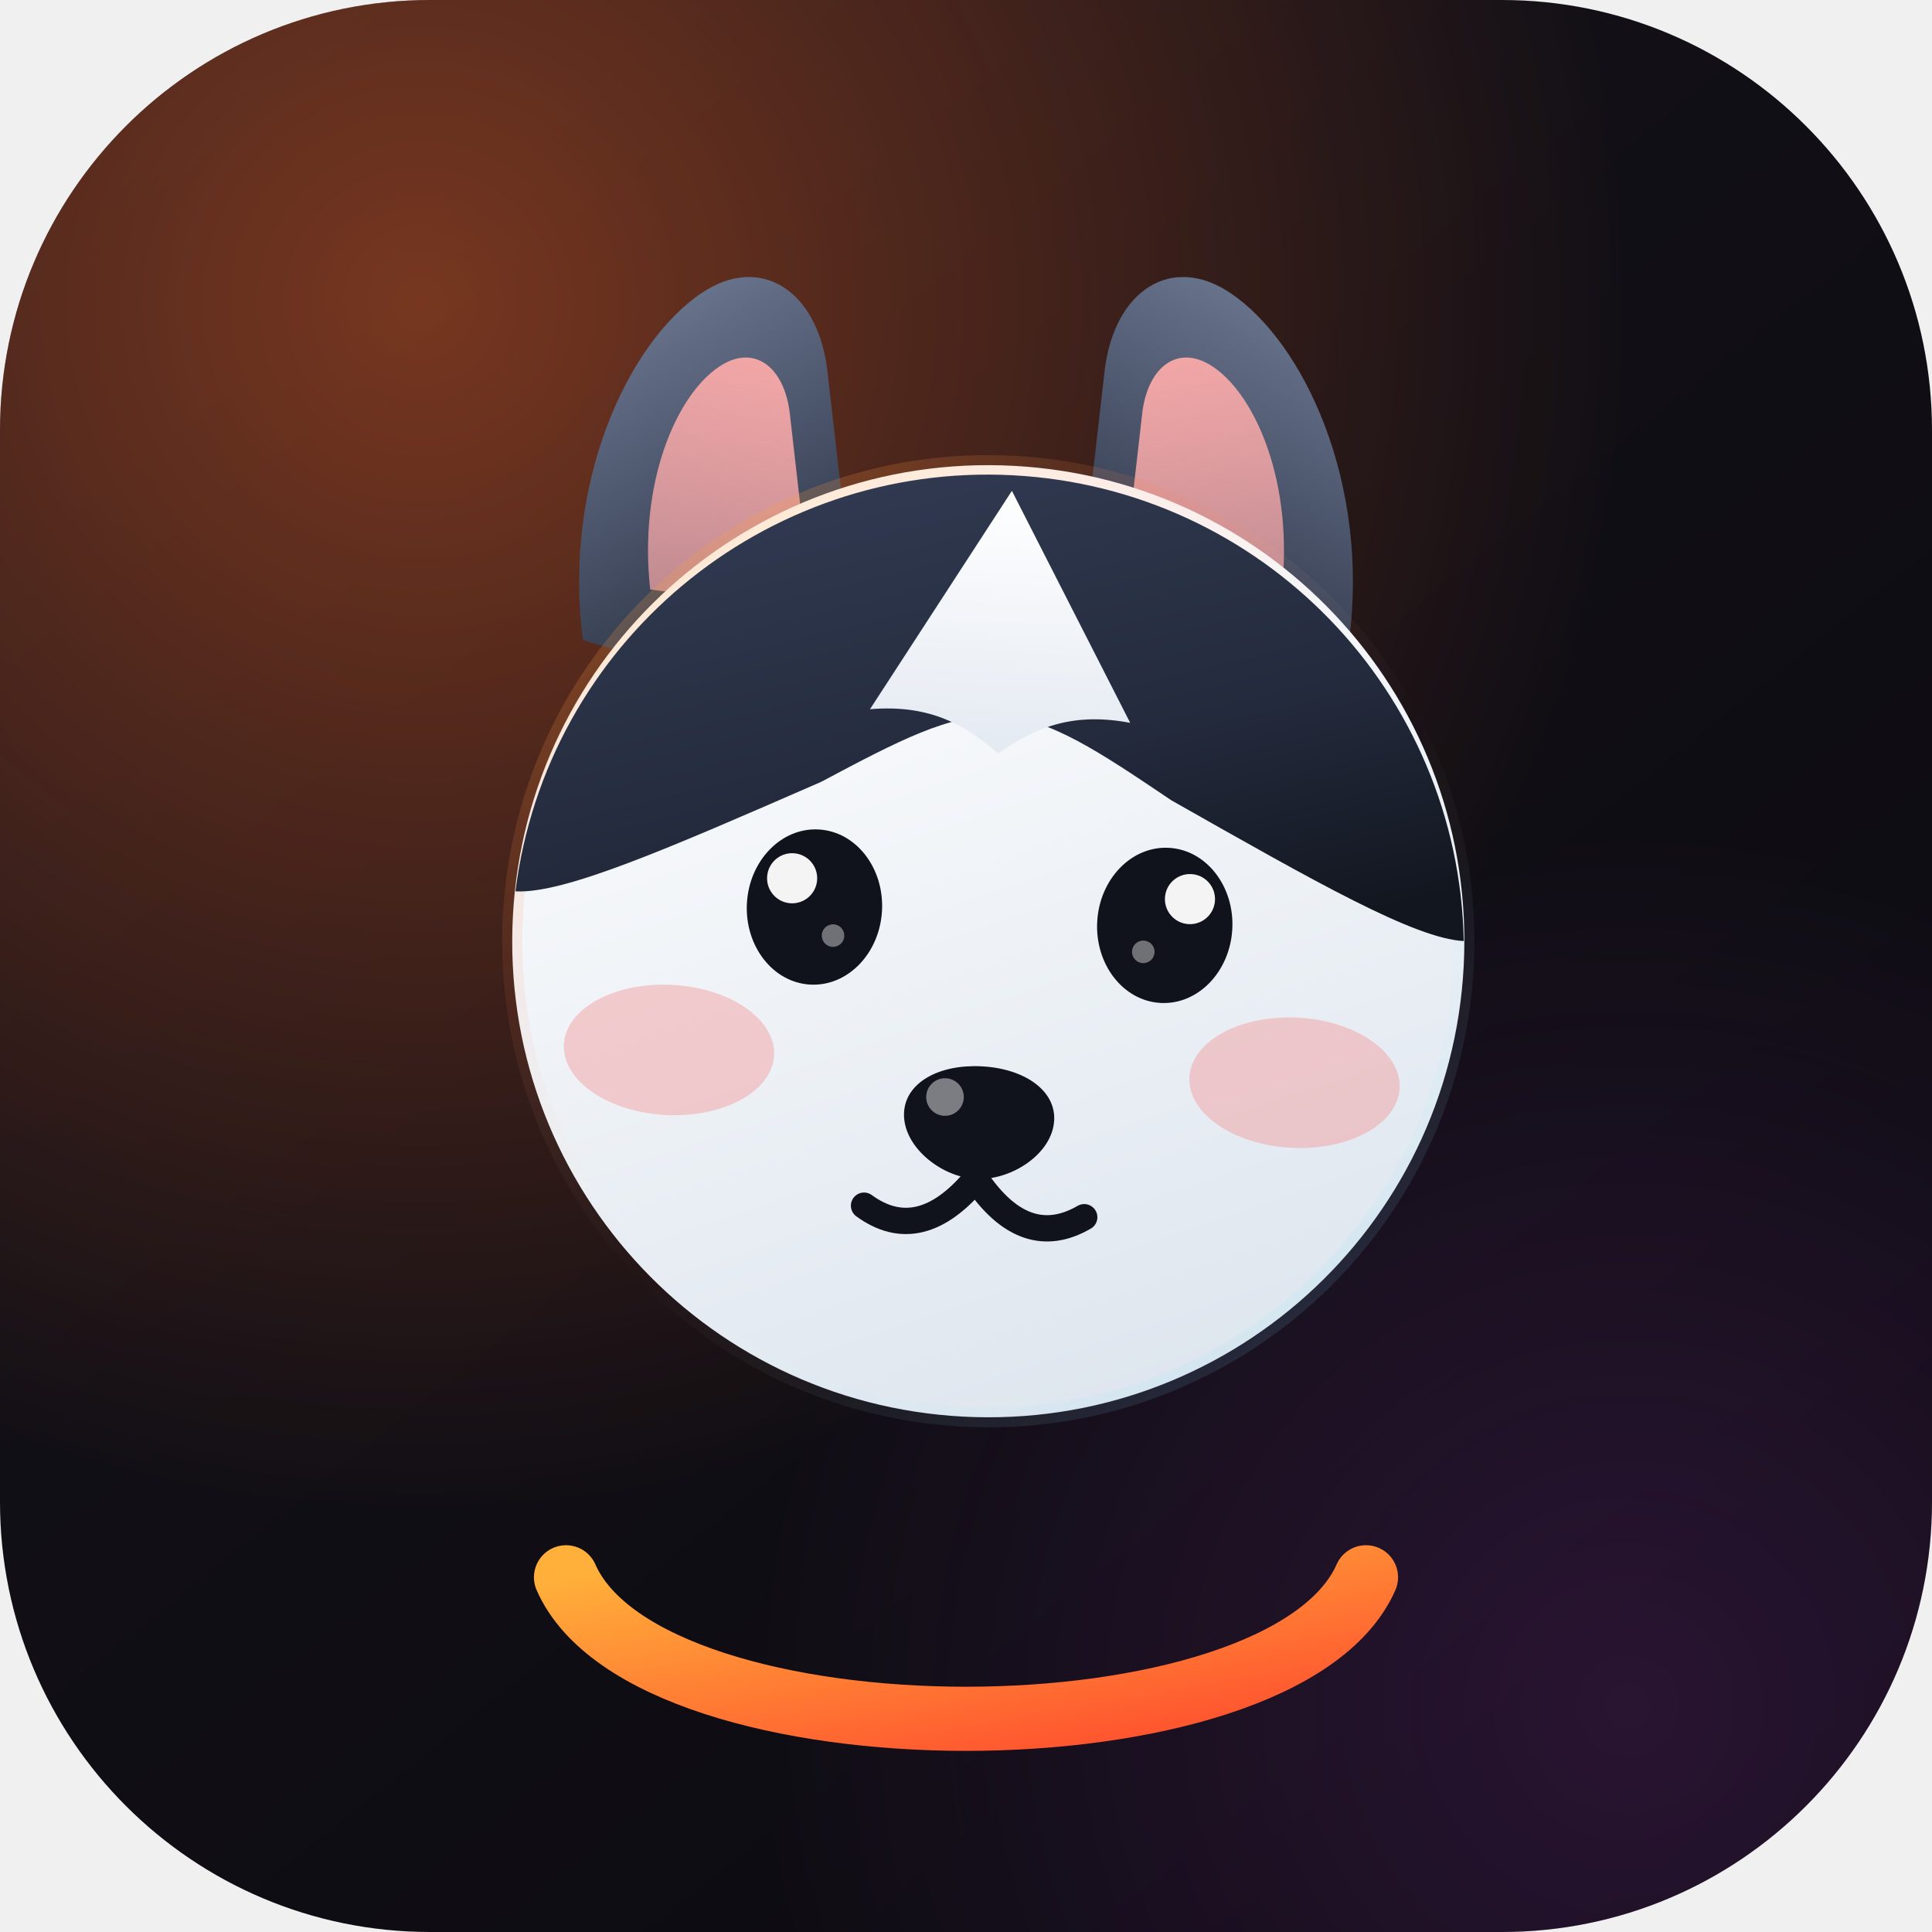
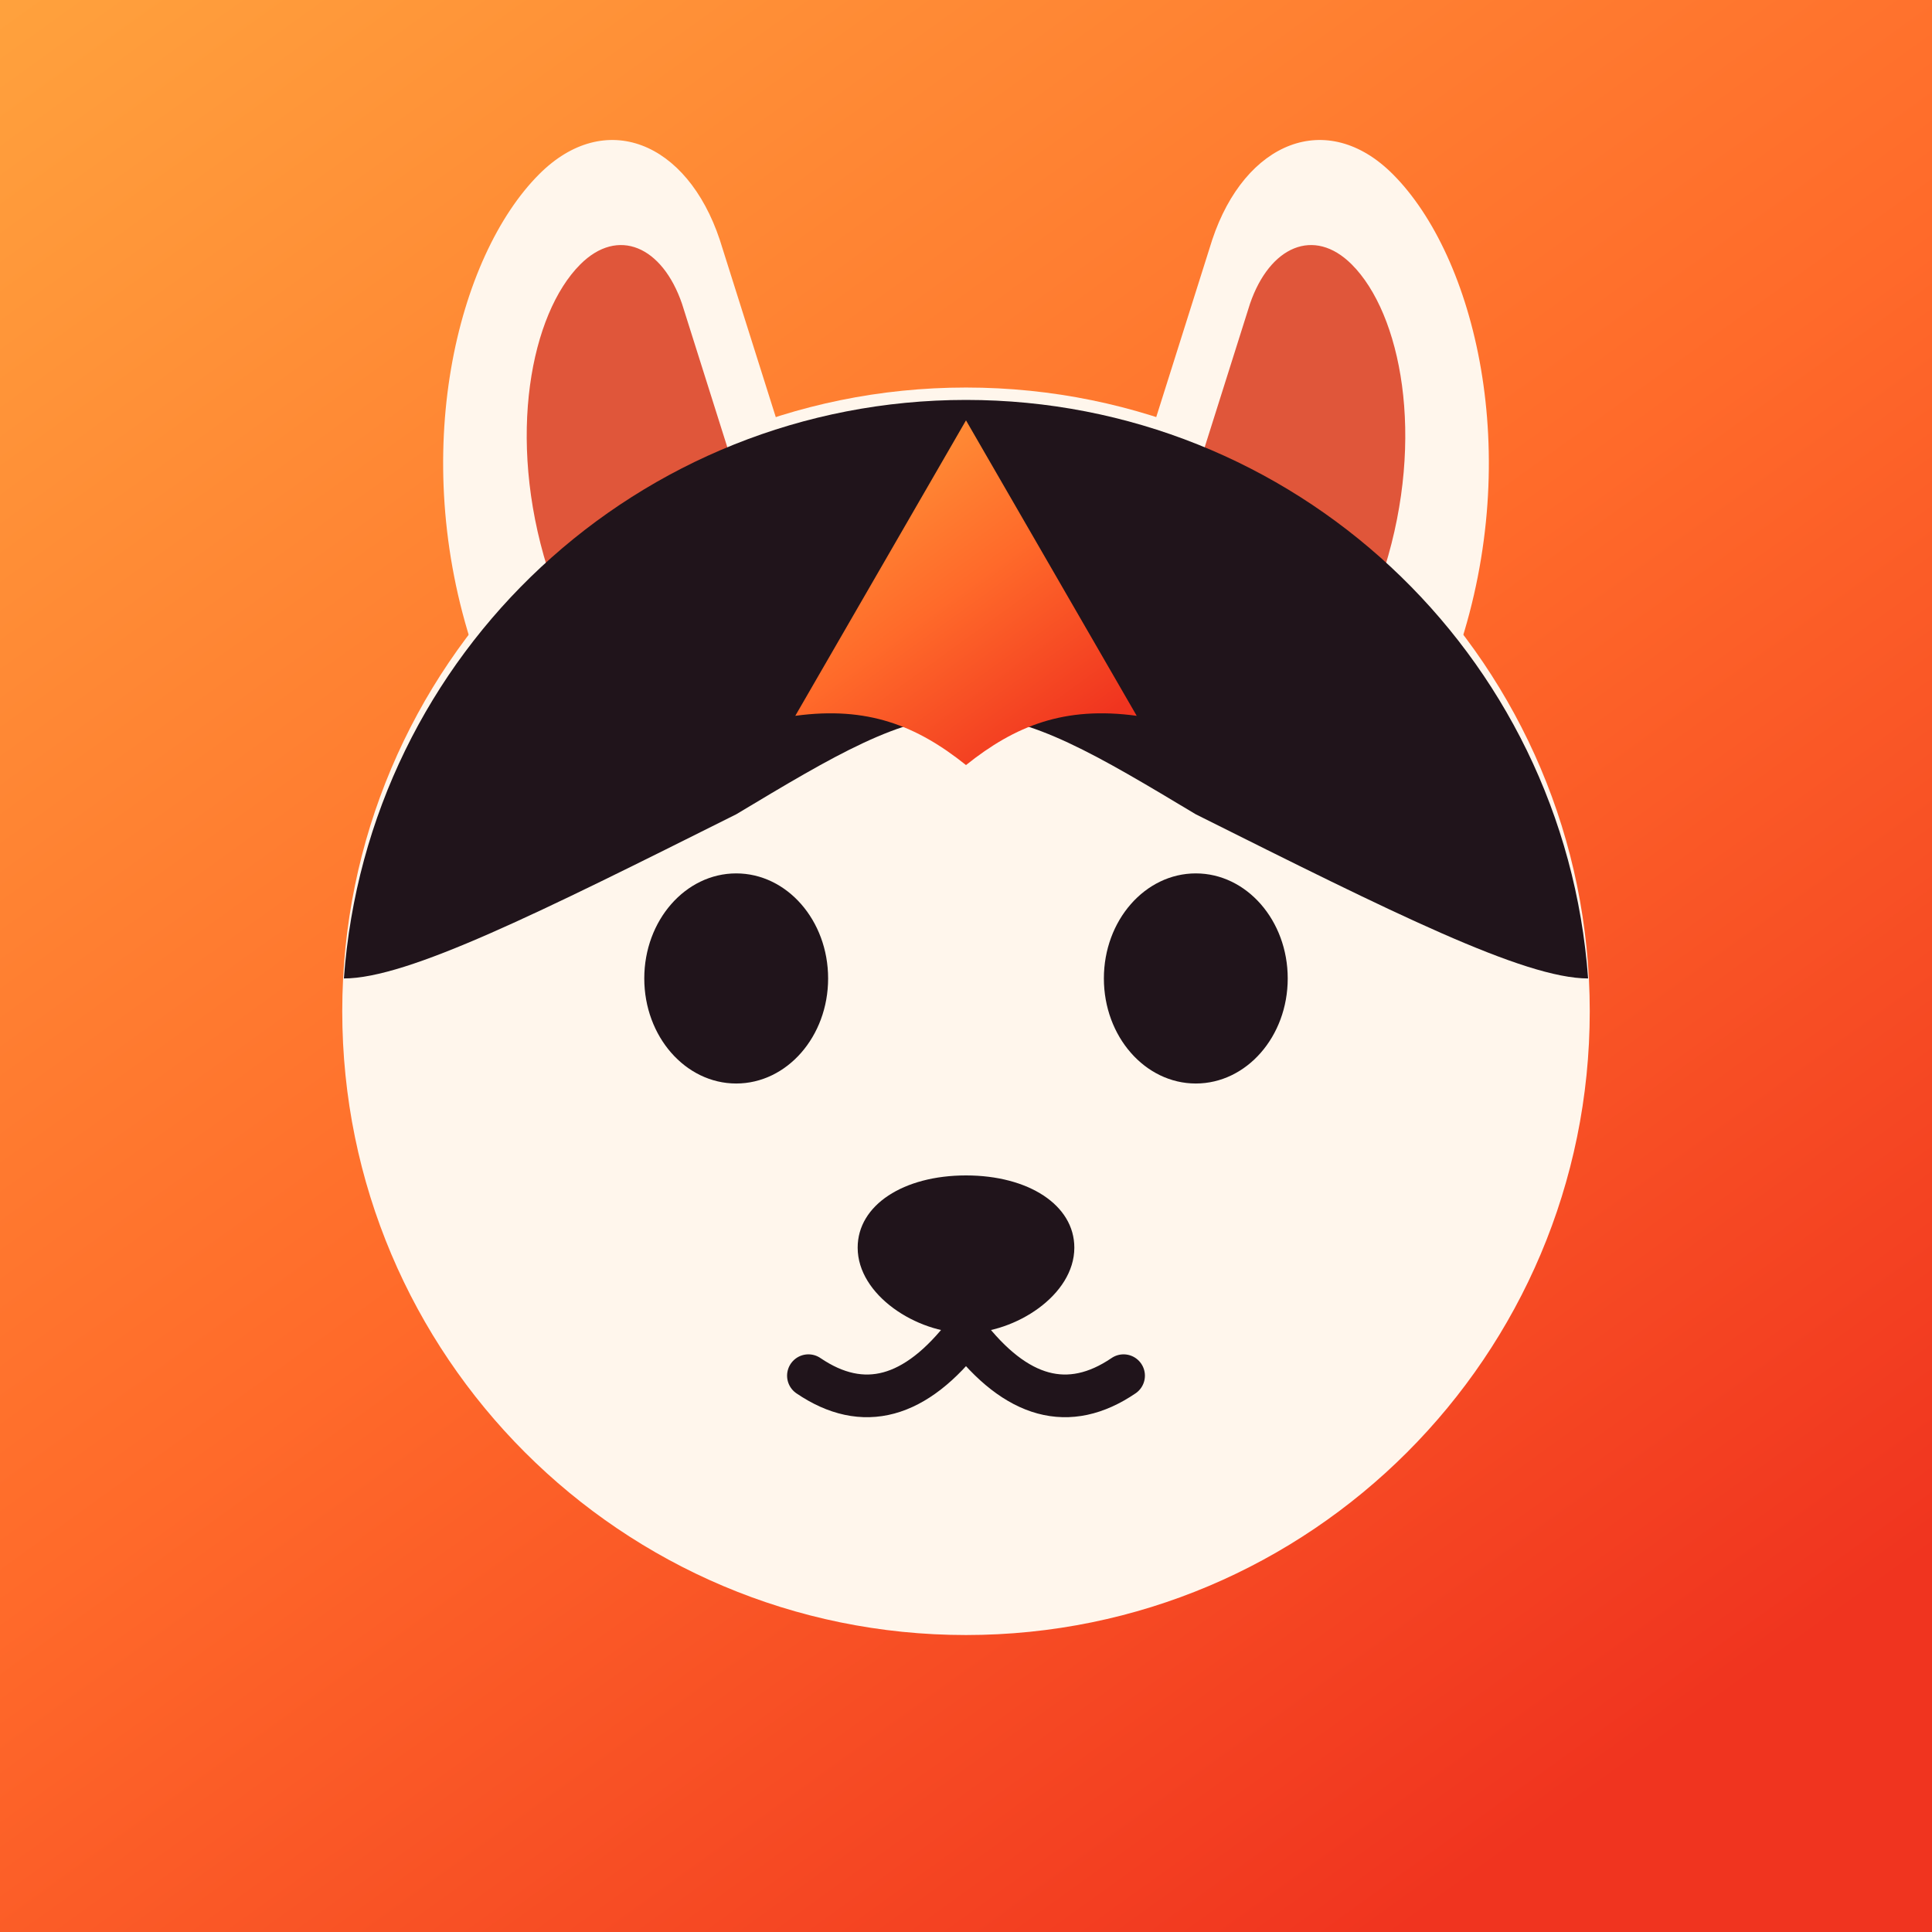
<svg xmlns="http://www.w3.org/2000/svg" viewBox="0 0 512 512" width="512" height="512" role="img" aria-label="FNM">
  <defs>
-     <linearGradient id="tile" x1=".1" y1="0" x2=".9" y2="1">
-       <stop offset="0" stop-color="#16131A" />
-       <stop offset="1" stop-color="#0B0A10" />
+     <linearGradient id="bg" x1="0" y1="0" x2=".72" y2="1">
+       <stop offset="0" stop-color="#FFA23D" />
+       <stop offset=".55" stop-color="#FF6A2A" />
+       <stop offset="1" stop-color="#F0341F" />
    </linearGradient>
-     <radialGradient id="ember" cx=".22" cy=".16" r=".62">
-       <stop offset="0" stop-color="#FF6A2A" stop-opacity=".42" />
-       <stop offset="1" stop-color="#FF6A2A" stop-opacity="0" />
-     </radialGradient>
-     <radialGradient id="plum" cx=".84" cy=".88" r=".45">
-       <stop offset="0" stop-color="#AE3EC9" stop-opacity=".18" />
-       <stop offset="1" stop-color="#AE3EC9" stop-opacity="0" />
-     </radialGradient>
-     <linearGradient id="coat" x1=".22" y1="0" x2=".8" y2="1">
-       <stop offset="0" stop-color="#6B7690" />
-       <stop offset=".52" stop-color="#454E63" />
-       <stop offset="1" stop-color="#232838" />
-     </linearGradient>
-     <linearGradient id="face" x1=".3" y1="0" x2=".7" y2="1">
-       <stop offset="0" stop-color="#FFFFFF" />
-       <stop offset="1" stop-color="#DDE5EE" />
-     </linearGradient>
-     <linearGradient id="cap" x1=".18" y1="0" x2=".82" y2="1">
-       <stop offset="0" stop-color="#333C54" />
-       <stop offset=".62" stop-color="#232A3C" />
-       <stop offset="1" stop-color="#12161F" />
-     </linearGradient>
-     <linearGradient id="blaze" x1=".5" y1="0" x2=".5" y2="1">
-       <stop offset="0" stop-color="#FFFFFF" />
-       <stop offset="1" stop-color="#E4EAF2" />
-     </linearGradient>
-     <linearGradient id="earin" x1=".5" y1="1" x2=".5" y2="0">
-       <stop offset="0" stop-color="#F2A6A6" stop-opacity=".72" />
-       <stop offset="1" stop-color="#F2A6A6" />
-     </linearGradient>
-     <linearGradient id="rim" x1=".10" y1="0" x2=".92" y2="1">
-       <stop offset="0" stop-color="#FFB03A" stop-opacity=".55" />
-       <stop offset=".30" stop-color="#FF7A45" stop-opacity=".18" />
-       <stop offset=".55" stop-color="#FFFFFF" stop-opacity="0" />
-       <stop offset="1" stop-color="#53D9FF" stop-opacity=".3" />
-     </linearGradient>
-     <linearGradient id="tug" x1="0" y1="0" x2="1" y2="1">
-       <stop offset="0" stop-color="#FFB03A" />
-       <stop offset="1" stop-color="#FF4D2E" />
-     </linearGradient>
-     <clipPath id="hd">
-       <path d="M60 28 C81 28 98 45 98 66 C98 87 81 104 60 104 C39 104 22 87 22 66 C22 45 39 28 60 28 Z" />
-     </clipPath>
  </defs>
-   <rect width="512" height="512" rx="114" fill="url(#tile)" />
-   <rect width="512" height="512" rx="114" fill="url(#ember)" />
-   <rect width="512" height="512" rx="114" fill="url(#plum)" />
-   <g transform="translate(256 236) scale(3.32) translate(-60 -62)">
-     <g transform="rotate(11 40 40)">
-       <path d="M30 44 C26 32 29 20 34 15 C38 11 43 13 45 19 L51 38 C52.6 42.6 49 47 44.6 45.4 Z" fill="url(#coat)" />
-       <path d="M34.5 39 C32 31 33.5 23.5 36.5 20.5 C38.8 18.2 41.5 19.4 42.7 22.9 L46.3 34.3 C47.2 36.9 45.2 39.4 42.7 38.5 Z" fill="url(#earin)" />
+   <rect width="512" height="512" fill="url(#bg)" />
+   <g transform="translate(256 268) scale(4.35) translate(-60 -66)">
+     <path fill="#FFF6EC" d="M30 44 C26 32 29 20 34 15 C38 11 43 13 45 19 L51 38 Z" />
+     <path fill="#FFF6EC" d="M90 44 C94 32 91 20 86 15 C82 11 77 13 75 19 L69 38 Z" />
+     <circle cx="60" cy="66" r="38" fill="#FFF6EC" />
+     <path fill="#E0563A" d="M34.5 39 C32 31 33.5 23.5 36.5 20.5 C38.8 18.2 41.5 19.4 42.7 22.9 L46.3 34.3 Z" />
+     <path fill="#E0563A" d="M85.5 39 C88 31 86.5 23.5 83.5 20.5 C81.2 18.2 78.5 19.4 77.3 22.9 L73.7 34.3 Z" />
+     <g fill="#20141B">
+       <path d="M22.1 64 A38 38 0 0 1 97.9 64 C94 64 86 60 74 54 C68 50.4 64 48 60 48 C56 48 52 50.4 46 54 C34 60 26 64 22.1 64 Z" />
+       <ellipse cx="46" cy="64" rx="5.6" ry="6.4" />
+       <ellipse cx="74" cy="64" rx="5.6" ry="6.4" />
+       <path d="M60 76 C63.8 76 66.6 77.8 66.6 80.4 C66.6 83.3 63 85.6 60 85.6 C57 85.6 53.4 83.3 53.4 80.4 C53.4 77.8 56.2 76 60 76 Z" />
    </g>
-     <g transform="scale(-1,1) translate(-120,0)">
-       <g transform="rotate(11 40 40)">
-         <path d="M30 44 C26 32 29 20 34 15 C38 11 43 13 45 19 L51 38 C52.6 42.6 49 47 44.6 45.4 Z" fill="url(#coat)" />
-         <path d="M34.5 39 C32 31 33.5 23.5 36.5 20.5 C38.8 18.2 41.5 19.4 42.7 22.9 L46.3 34.3 C47.2 36.9 45.2 39.4 42.7 38.5 Z" fill="url(#earin)" />
-       </g>
+     <g fill="none" stroke="#20141B" stroke-width="2.6" stroke-linecap="round">
+       <path d="M60 85.6 Q55.4 91.6 50.4 88.2" />
+       <path d="M60 85.6 Q64.6 91.6 69.6 88.2" />
    </g>
-     <g transform="rotate(3 60 100)">
-       <path d="M60 28 C81 28 98 45 98 66 C98 87 81 104 60 104 C39 104 22 87 22 66 C22 45 39 28 60 28 Z" fill="url(#face)" />
-       <path d="M60 28 C81 28 98 45 98 66 C98 87 81 104 60 104 C39 104 22 87 22 66 C22 45 39 28 60 28 Z" fill="none" stroke="url(#rim)" stroke-width="1.6" opacity=".5" />
-       <path clip-path="url(#hd)" fill="url(#cap)" d="M22.1 64 A38 38 0 0 1 97.9 64 C94 64 86 60 74 54 C68 50.4 64 48 60 48 C56 48 52 50.4 46 54 C34 60 26 64 22.1 64 Z" />
-       <path fill="url(#blaze)" d="M60 30 L70.4 48 C66 47.4 63 48.6 60 51 C57 48.6 54 47.4 49.6 48 Z" />
-       <g clip-path="url(#hd)" fill="#F28C8C" opacity=".4">
-         <ellipse cx="35" cy="76" rx="8.4" ry="5.2" />
-         <ellipse cx="85" cy="76" rx="8.4" ry="5.2" />
-       </g>
-       <g transform="translate(74 64)">
-         <path d="M0 -6.2 C3 -6.2 5.4 -3.4 5.4 0 C5.4 3.4 3 6.2 0 6.2 C-3 6.2 -5.4 3.4 -5.4 0 C-5.4 -3.4 -3 -6.2 0 -6.2 Z" fill="#10131C" />
-         <circle cx="1.9" cy="-2.2" r="2" fill="#FFFFFF" opacity=".95" />
-         <circle cx="-1.6" cy="2.2" r=".9" fill="#FFFFFF" opacity=".4" />
-       </g>
-       <g transform="translate(120,0) scale(-1,1) translate(74 64)">
-         <path d="M0 -6.2 C3 -6.2 5.4 -3.4 5.4 0 C5.4 3.4 3 6.2 0 6.2 C-3 6.2 -5.4 3.4 -5.4 0 C-5.4 -3.4 -3 -6.2 0 -6.2 Z" fill="#10131C" />
-         <circle cx="1.9" cy="-2.2" r="2" fill="#FFFFFF" opacity=".95" />
-         <circle cx="-1.6" cy="2.2" r=".9" fill="#FFFFFF" opacity=".4" />
-       </g>
-       <path fill="#10131C" d="M60 76 C63.4 76 66 77.6 66 80 C66 82.7 62.8 85 60 85 C57.2 85 54 82.7 54 80 C54 77.6 56.6 76 60 76 Z" />
-       <circle cx="57.2" cy="78.6" r="1.5" fill="#FFFFFF" opacity=".45" />
-       <g fill="none" stroke="#10131C" stroke-width="2.1" stroke-linecap="round">
-         <path d="M60 85 Q55.8 90.6 51.2 87.6" />
-         <path d="M60 85 Q64.2 90.6 68.8 87.6" />
-       </g>
-     </g>
+     <path fill="url(#bg)" d="M60 30 L70.4 48 C66 47.4 63 48.6 60 51 C57 48.6 54 47.4 49.6 48 Z" />
  </g>
-   <path d="M150 418 C172 468 340 468 362 418" stroke="url(#tug)" stroke-width="17" stroke-linecap="round" fill="none" />
</svg>
